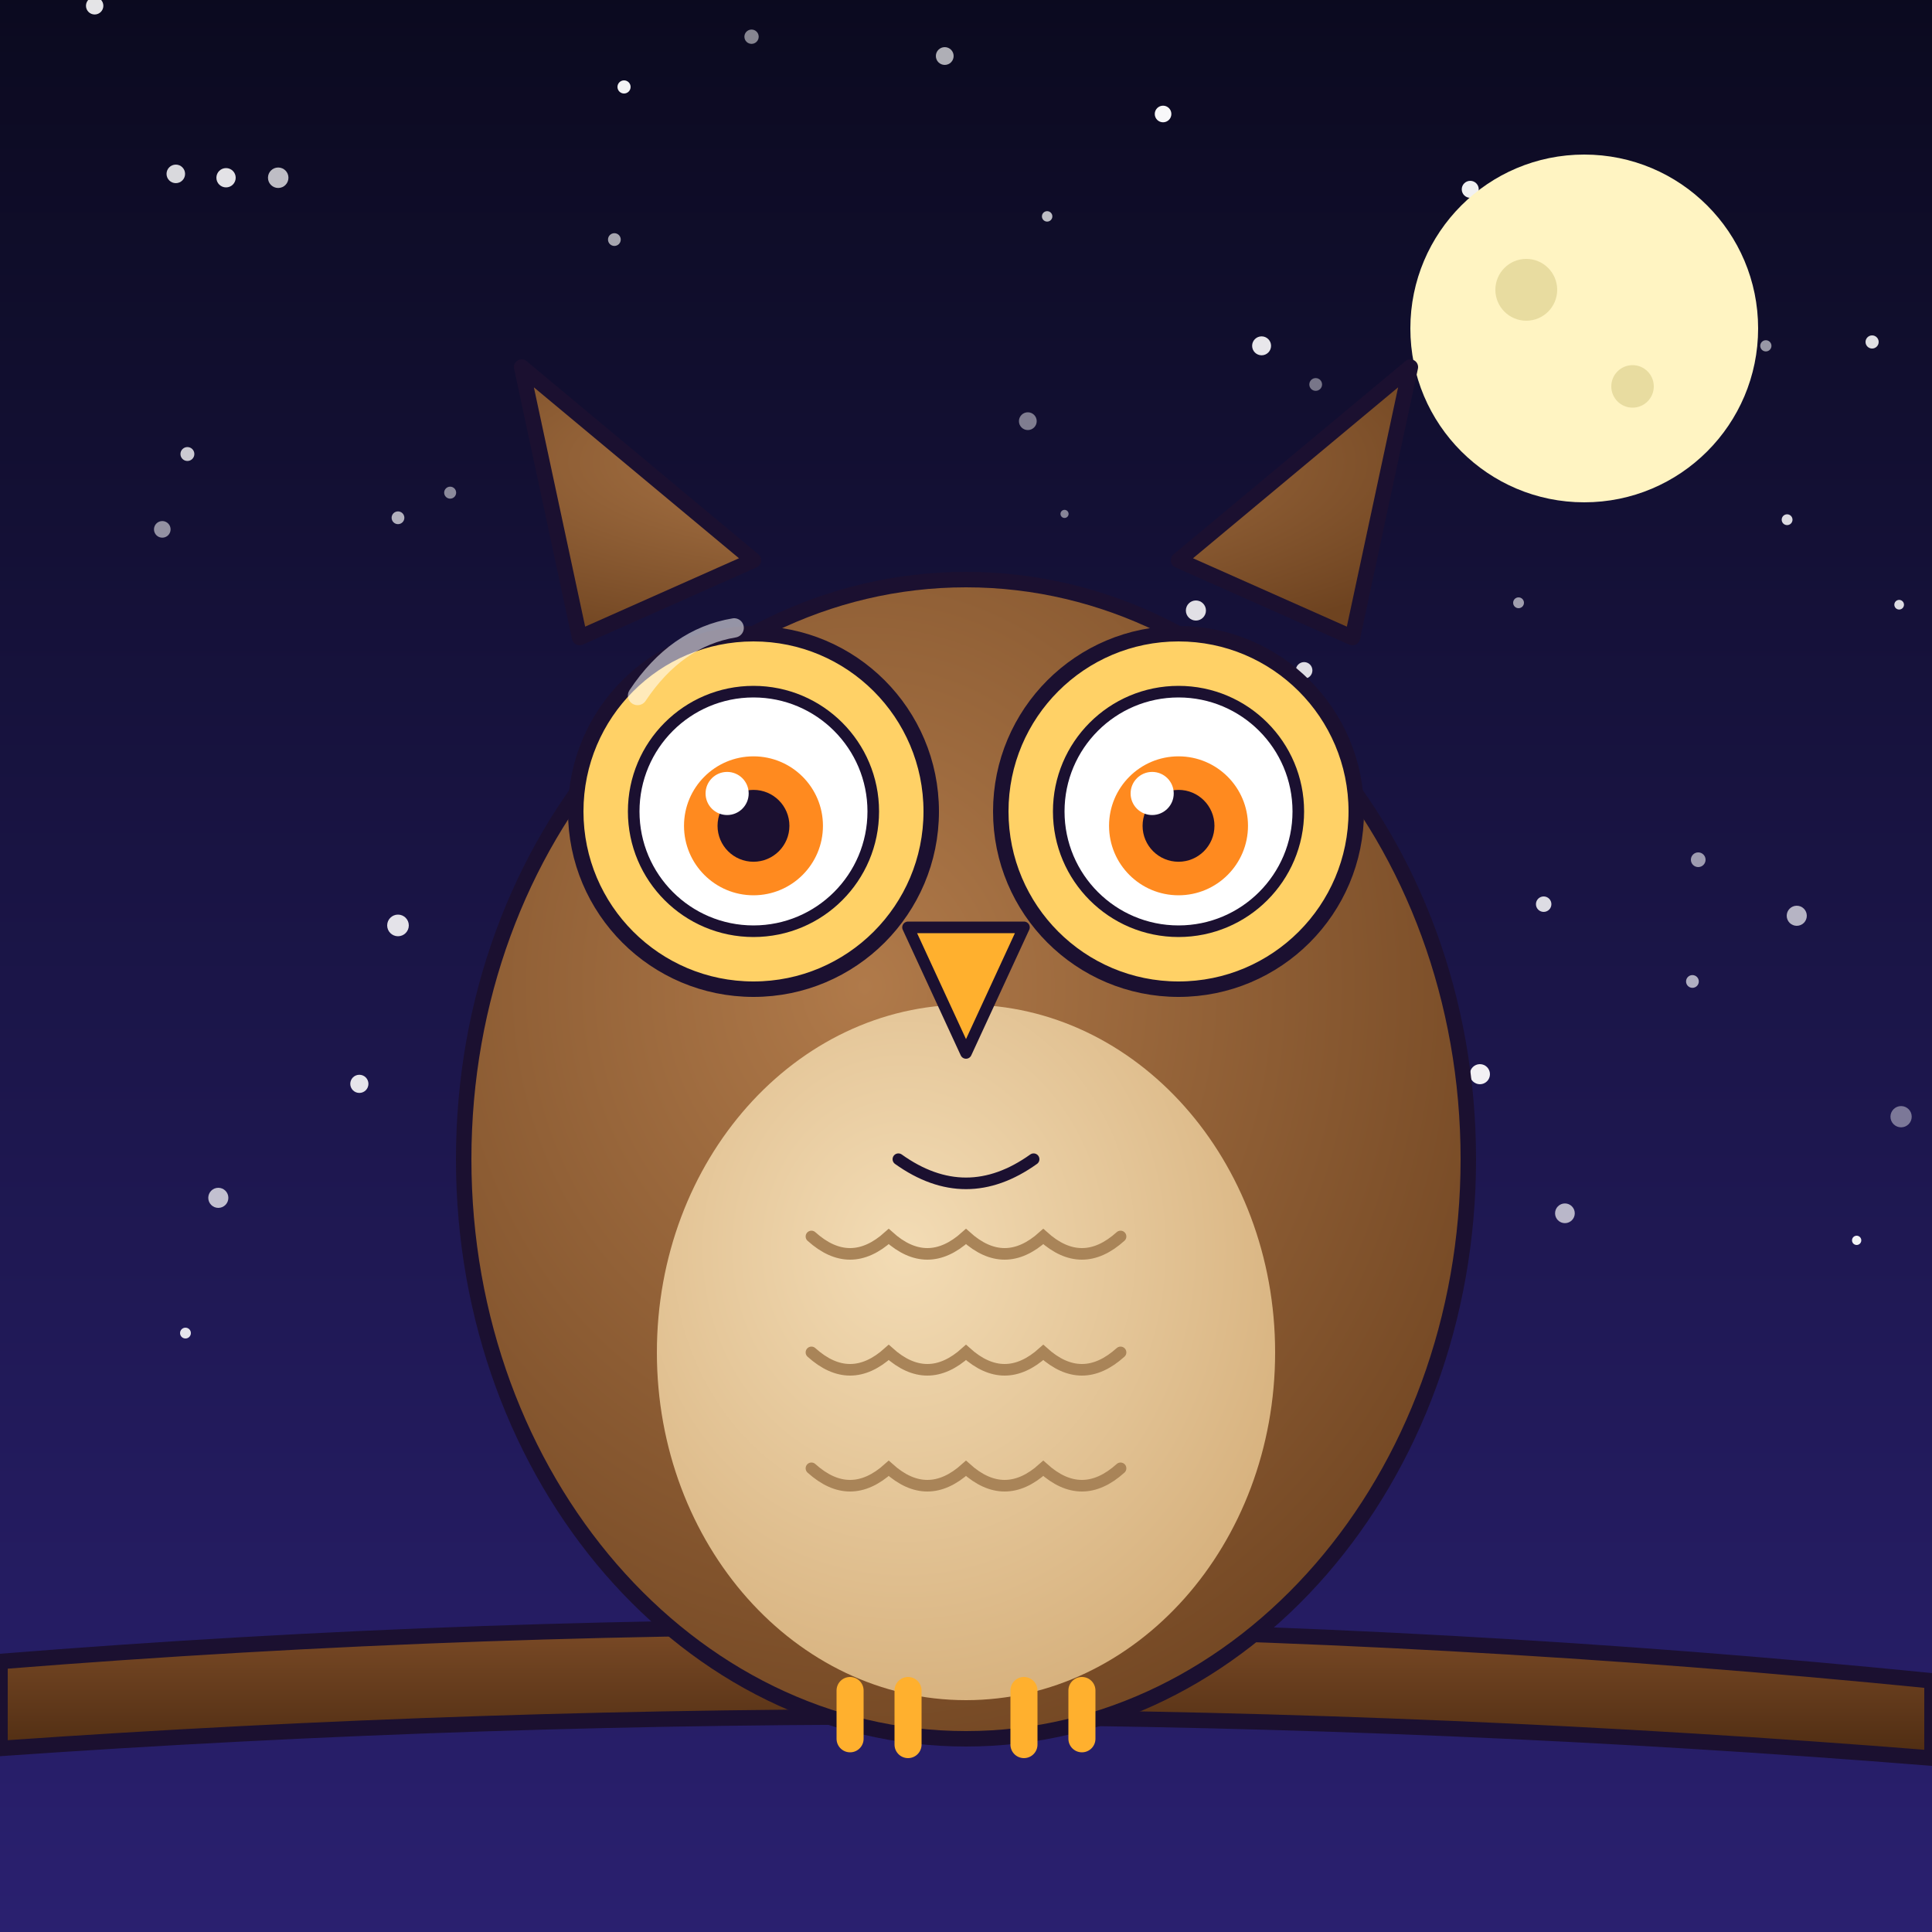
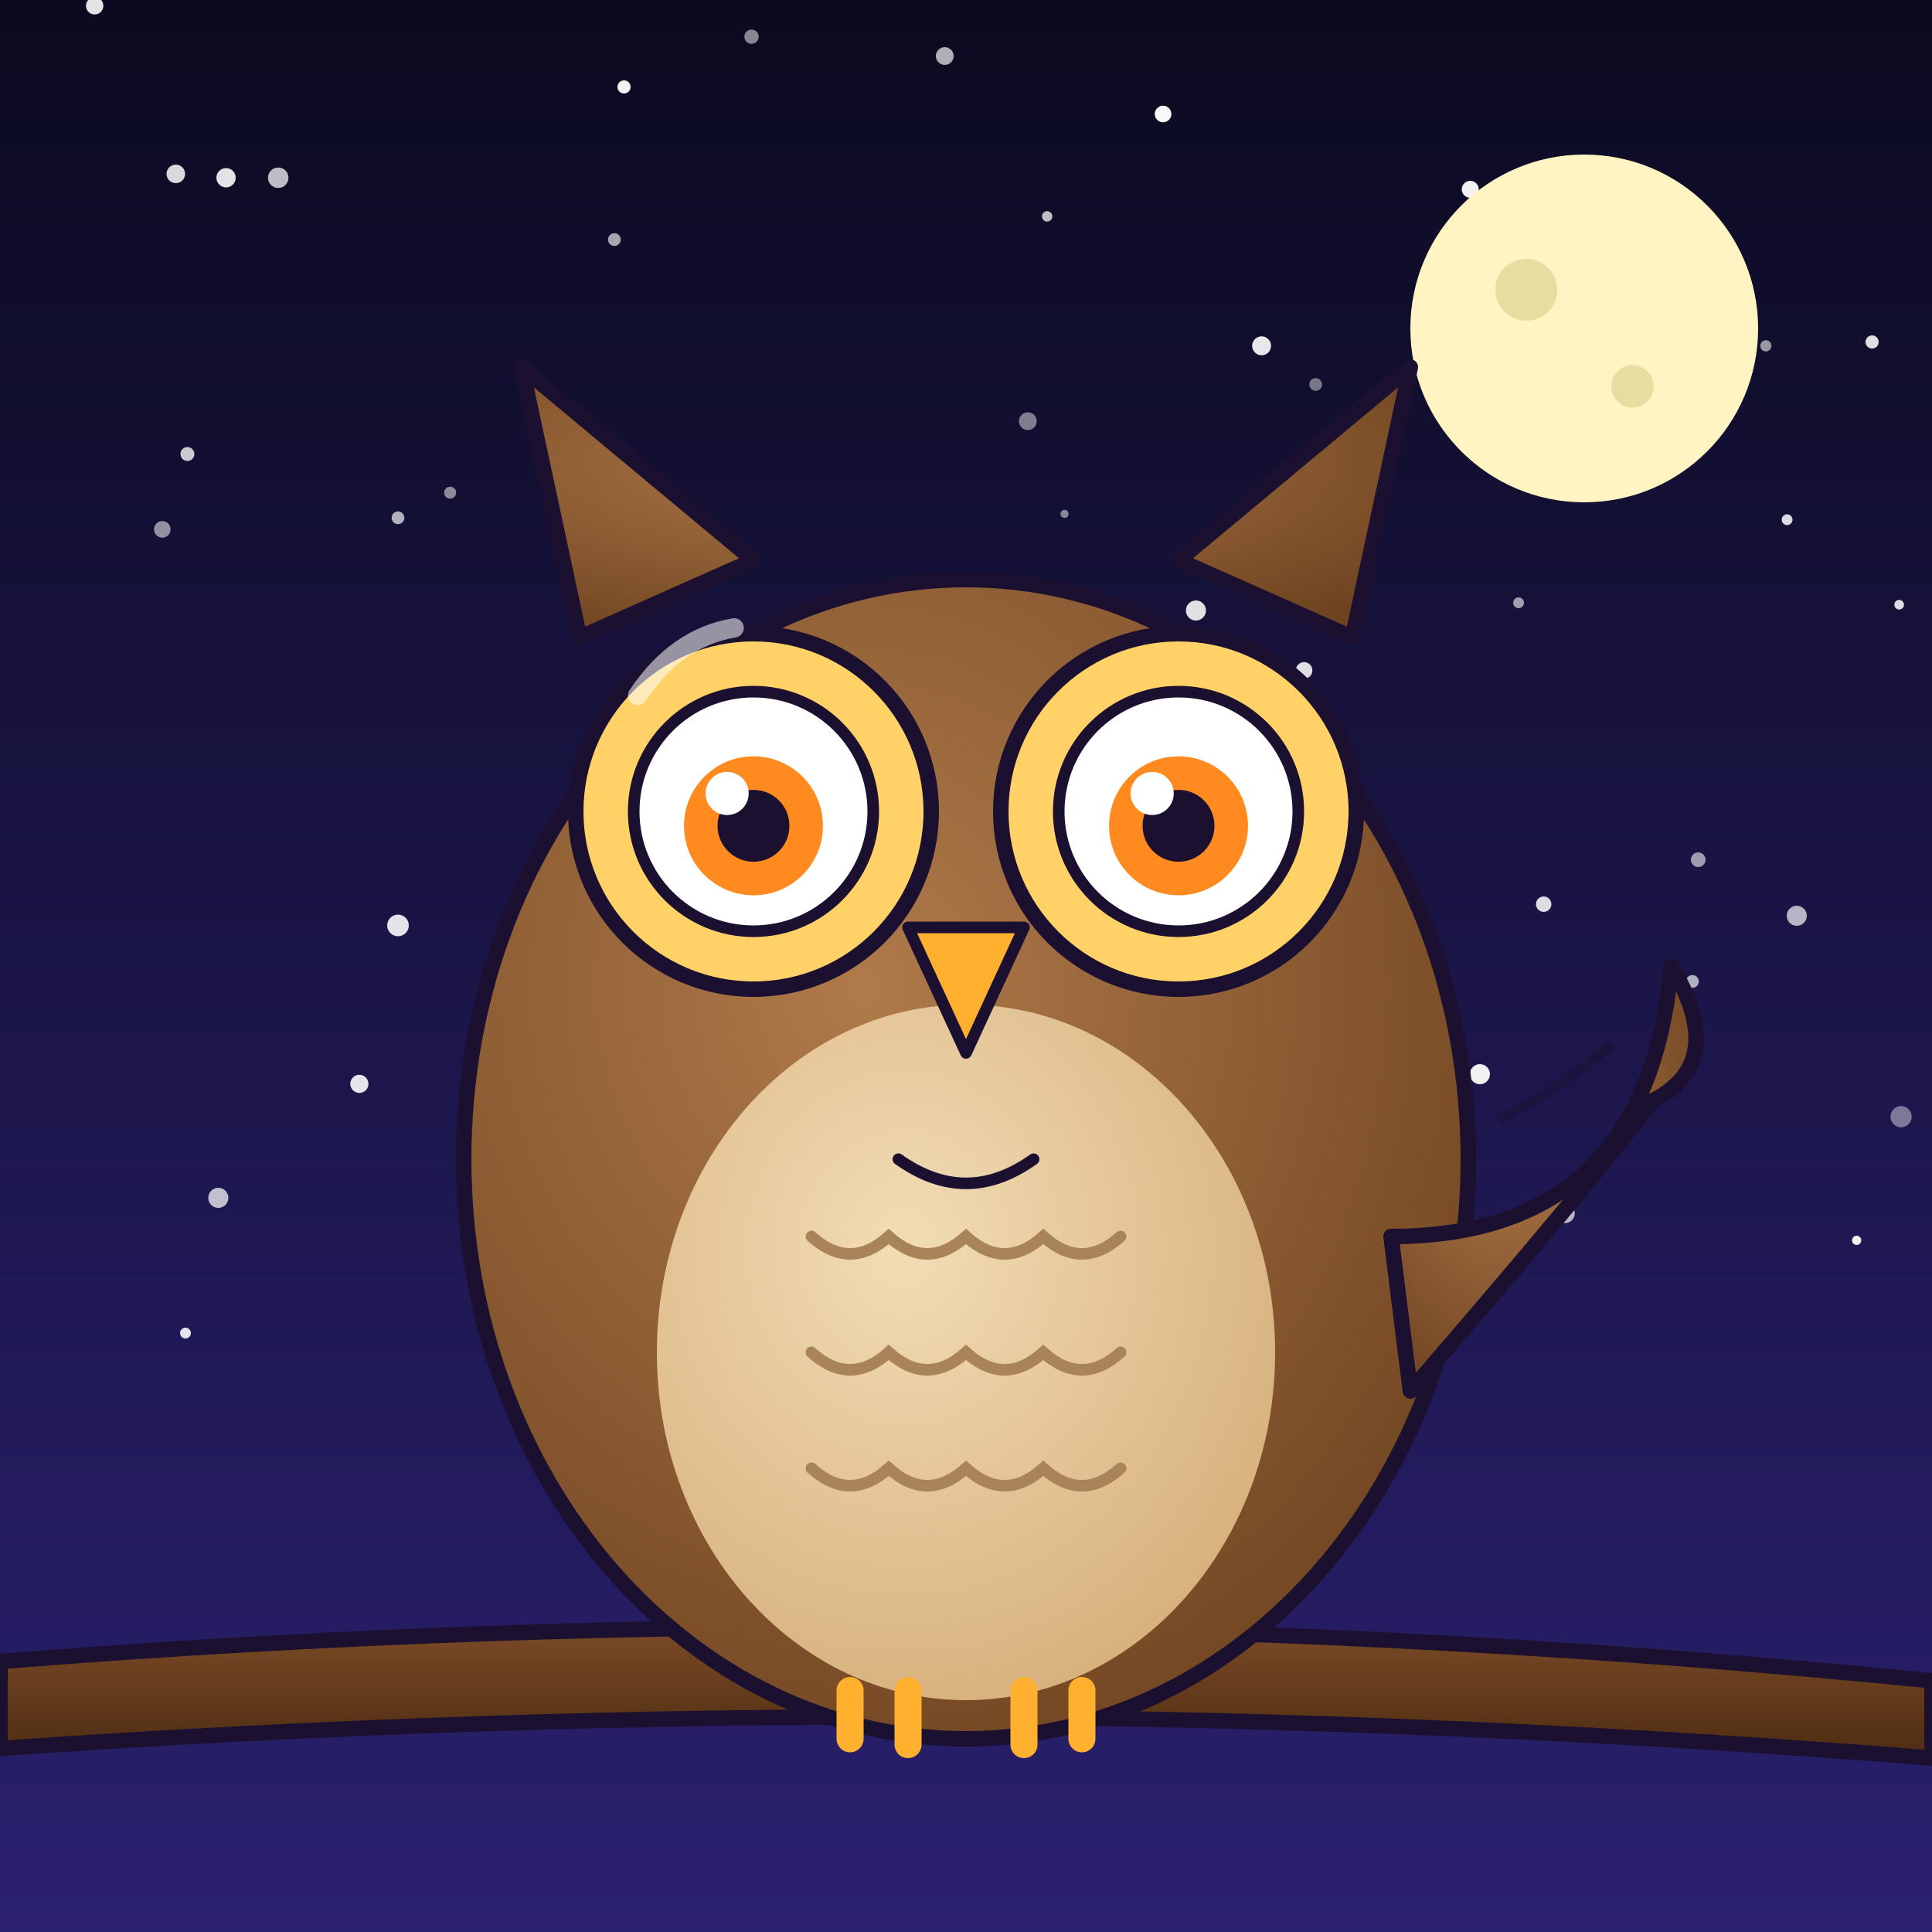
<svg xmlns="http://www.w3.org/2000/svg" viewBox="0 0 1000 1000" width="1000" height="1000">
  <defs>
    <linearGradient id="noite" x1="0" y1="0" x2="0" y2="1">
      <stop offset="0" stop-color="#0b0a1f" />
      <stop offset="1" stop-color="#2a2070" />
    </linearGradient>
    <radialGradient id="penas" cx="0.4" cy="0.35" r="0.75">
      <stop offset="0" stop-color="#b07a4a" />
      <stop offset="1" stop-color="#6e4320" />
    </radialGradient>
    <radialGradient id="peito" cx="0.4" cy="0.35" r="0.75">
      <stop offset="0" stop-color="#f3dcb5" />
      <stop offset="1" stop-color="#d4ad78" />
    </radialGradient>
    <linearGradient id="galho" x1="0" y1="0" x2="0" y2="1">
      <stop offset="0" stop-color="#7a4a26" />
      <stop offset="1" stop-color="#4e2c12" />
    </linearGradient>
  </defs>
  <rect width="1000" height="1000" fill="url(#noite)" />
  <circle cx="411" cy="622" r="4.1" fill="#fff" opacity="0.89" />
  <circle cx="551" cy="266" r="2.1" fill="#fff" opacity="0.49" />
  <circle cx="983" cy="313" r="2.5" fill="#fff" opacity="0.85" />
  <circle cx="510" cy="599" r="2.4" fill="#fff" opacity="0.78" />
  <circle cx="786" cy="312" r="2.8" fill="#fff" opacity="0.59" />
  <circle cx="206" cy="479" r="5.6" fill="#fff" opacity="0.88" />
  <circle cx="461" cy="627" r="4.5" fill="#fff" opacity="0.97" />
  <circle cx="761" cy="98" r="4.4" fill="#fff" opacity="0.94" />
  <circle cx="724" cy="542" r="4.9" fill="#fff" opacity="0.88" />
  <circle cx="930" cy="474" r="5.2" fill="#fff" opacity="0.68" />
  <circle cx="144" cy="92" r="5.3" fill="#fff" opacity="0.73" />
  <circle cx="206" cy="268" r="3.3" fill="#fff" opacity="0.67" />
  <circle cx="585" cy="606" r="3.1" fill="#fff" opacity="0.90" />
  <circle cx="602" cy="59" r="4.3" fill="#fff" opacity="0.97" />
  <circle cx="318" cy="124" r="3.3" fill="#fff" opacity="0.63" />
  <circle cx="91" cy="90" r="4.8" fill="#fff" opacity="0.84" />
  <circle cx="799" cy="468" r="4.0" fill="#fff" opacity="0.85" />
  <circle cx="725" cy="575" r="3.5" fill="#fff" opacity="0.57" />
  <circle cx="117" cy="92" r="5.0" fill="#fff" opacity="0.88" />
  <circle cx="405" cy="384" r="3.1" fill="#fff" opacity="0.77" />
  <circle cx="96" cy="690" r="2.8" fill="#fff" opacity="0.88" />
  <circle cx="327" cy="380" r="2.4" fill="#fff" opacity="0.83" />
  <circle cx="84" cy="274" r="4.3" fill="#fff" opacity="0.54" />
  <circle cx="97" cy="235" r="3.6" fill="#fff" opacity="0.78" />
  <circle cx="389" cy="19" r="3.7" fill="#fff" opacity="0.50" />
  <circle cx="504" cy="605" r="2.3" fill="#fff" opacity="0.55" />
  <circle cx="393" cy="375" r="4.8" fill="#fff" opacity="0.65" />
  <circle cx="969" cy="177" r="3.4" fill="#fff" opacity="0.87" />
  <circle cx="332" cy="443" r="3.7" fill="#fff" opacity="0.61" />
  <circle cx="653" cy="179" r="4.9" fill="#fff" opacity="0.90" />
  <circle cx="735" cy="620" r="4.4" fill="#fff" opacity="0.56" />
  <circle cx="233" cy="255" r="3.1" fill="#fff" opacity="0.51" />
  <circle cx="542" cy="112" r="2.7" fill="#fff" opacity="0.73" />
  <circle cx="353" cy="415" r="5.2" fill="#fff" opacity="0.56" />
  <circle cx="876" cy="508" r="3.3" fill="#fff" opacity="0.66" />
  <circle cx="728" cy="642" r="4.7" fill="#fff" opacity="0.54" />
  <circle cx="489" cy="29" r="4.6" fill="#fff" opacity="0.67" />
  <circle cx="925" cy="269" r="2.8" fill="#fff" opacity="0.85" />
  <circle cx="876" cy="134" r="5.7" fill="#fff" opacity="0.72" />
  <circle cx="810" cy="628" r="5.1" fill="#fff" opacity="0.69" />
  <circle cx="49" cy="3" r="4.5" fill="#fff" opacity="0.89" />
  <circle cx="654" cy="456" r="4.4" fill="#fff" opacity="0.48" />
  <circle cx="984" cy="578" r="5.5" fill="#fff" opacity="0.42" />
  <circle cx="914" cy="179" r="2.9" fill="#fff" opacity="0.57" />
  <circle cx="729" cy="675" r="3.3" fill="#fff" opacity="0.82" />
  <circle cx="675" cy="347" r="4.3" fill="#fff" opacity="0.86" />
  <circle cx="186" cy="561" r="4.7" fill="#fff" opacity="0.89" />
  <circle cx="766" cy="556" r="5.2" fill="#fff" opacity="0.94" />
  <circle cx="552" cy="402" r="4.4" fill="#fff" opacity="0.62" />
  <circle cx="532" cy="218" r="4.6" fill="#fff" opacity="0.46" />
  <circle cx="433" cy="567" r="4.8" fill="#fff" opacity="0.63" />
  <circle cx="281" cy="508" r="4.3" fill="#fff" opacity="0.68" />
  <circle cx="619" cy="316" r="5.2" fill="#fff" opacity="0.87" />
  <circle cx="396" cy="475" r="4.6" fill="#fff" opacity="0.90" />
  <circle cx="528" cy="432" r="2.8" fill="#fff" opacity="0.86" />
  <circle cx="113" cy="620" r="5.2" fill="#fff" opacity="0.73" />
  <circle cx="323" cy="45" r="3.4" fill="#fff" opacity="0.95" />
  <circle cx="961" cy="642" r="2.4" fill="#fff" opacity="0.95" />
  <circle cx="681" cy="199" r="3.3" fill="#fff" opacity="0.43" />
  <circle cx="879" cy="445" r="3.8" fill="#fff" opacity="0.58" />
  <circle cx="820" cy="170" r="90" fill="#fff4c2" />
  <circle cx="790" cy="150" r="16" fill="#e8dca0" />
  <circle cx="845" cy="200" r="11" fill="#e8dca0" />
  <path d="M0 860 Q500 820 1000 870 L1000 910 Q500 870 0 905 Z" fill="url(#galho)" stroke="#1b1030" stroke-width="8" stroke-linejoin="round" stroke-linecap="round" />
  <ellipse cx="500" cy="600" rx="260" ry="300" fill="url(#penas)" stroke="#1b1030" stroke-width="8" stroke-linejoin="round" stroke-linecap="round" />
  <ellipse cx="500" cy="700" rx="160" ry="180" fill="url(#peito)" />
  <g fill="none" stroke="#a98458" stroke-width="6" stroke-linecap="round">
    <path d="M420 640 q20 18 40 0 q20 18 40 0 q20 18 40 0 q20 18 40 0" />
    <path d="M420 700 q20 18 40 0 q20 18 40 0 q20 18 40 0 q20 18 40 0" />
    <path d="M420 760 q20 18 40 0 q20 18 40 0 q20 18 40 0 q20 18 40 0" />
  </g>
  <path d="M300 330 L270 190 L390 290 Z M700 330 L730 190 L610 290 Z" fill="url(#penas)" stroke="#1b1030" stroke-width="8" stroke-linejoin="round" stroke-linecap="round" />
  <circle cx="390" cy="420" r="92" fill="#ffd166" stroke="#1b1030" stroke-width="8" stroke-linejoin="round" stroke-linecap="round" />
  <circle cx="610" cy="420" r="92" fill="#ffd166" stroke="#1b1030" stroke-width="8" stroke-linejoin="round" stroke-linecap="round" />
  <circle cx="390" cy="420" r="62" fill="#fff" stroke="#1b1030" stroke-width="6" stroke-linejoin="round" stroke-linecap="round" />
  <circle cx="390" cy="427.44" r="35.96" fill="#ff8a1f" />
  <circle cx="390" cy="427.44" r="18.6" fill="#1b1030" />
  <circle cx="376.36" cy="410.7" r="11.16" fill="#fff" />
  <circle cx="610" cy="420" r="62" fill="#fff" stroke="#1b1030" stroke-width="6" stroke-linejoin="round" stroke-linecap="round" />
  <circle cx="610" cy="427.44" r="35.96" fill="#ff8a1f" />
  <circle cx="610" cy="427.44" r="18.6" fill="#1b1030" />
  <circle cx="596.36" cy="410.7" r="11.16" fill="#fff" />
  <path d="M470 480 L530 480 L500 545 Z" fill="#ffb02e" stroke="#1b1030" stroke-width="6" stroke-linejoin="round" stroke-linecap="round" />
  <path d="M465 600 Q500 625 535 600" fill="none" stroke="#1b1030" stroke-width="6" stroke-linejoin="round" stroke-linecap="round" />
  <path d="M440 875 v25 M470 875 v28 M530 875 v28 M560 875 v25" stroke="#ffb02e" stroke-width="14" stroke-linecap="round" />
  <path d="M330 360 Q350 330 380 325" fill="none" stroke="#fff" stroke-opacity="0.55" stroke-width="10" stroke-linecap="round" />
+   <path d="M720 640 Q852.5 640 865 500 Q895 550 855 570 Q825 610 730 720 Z" fill="url(#penas)" stroke="#1b1030" stroke-width="8" stroke-linejoin="round" stroke-linecap="round" />
+   <path d="M835 540 q-30 25 -60 40" fill="none" stroke="#1b1030" stroke-width="5" opacity=".5" />
</svg>
